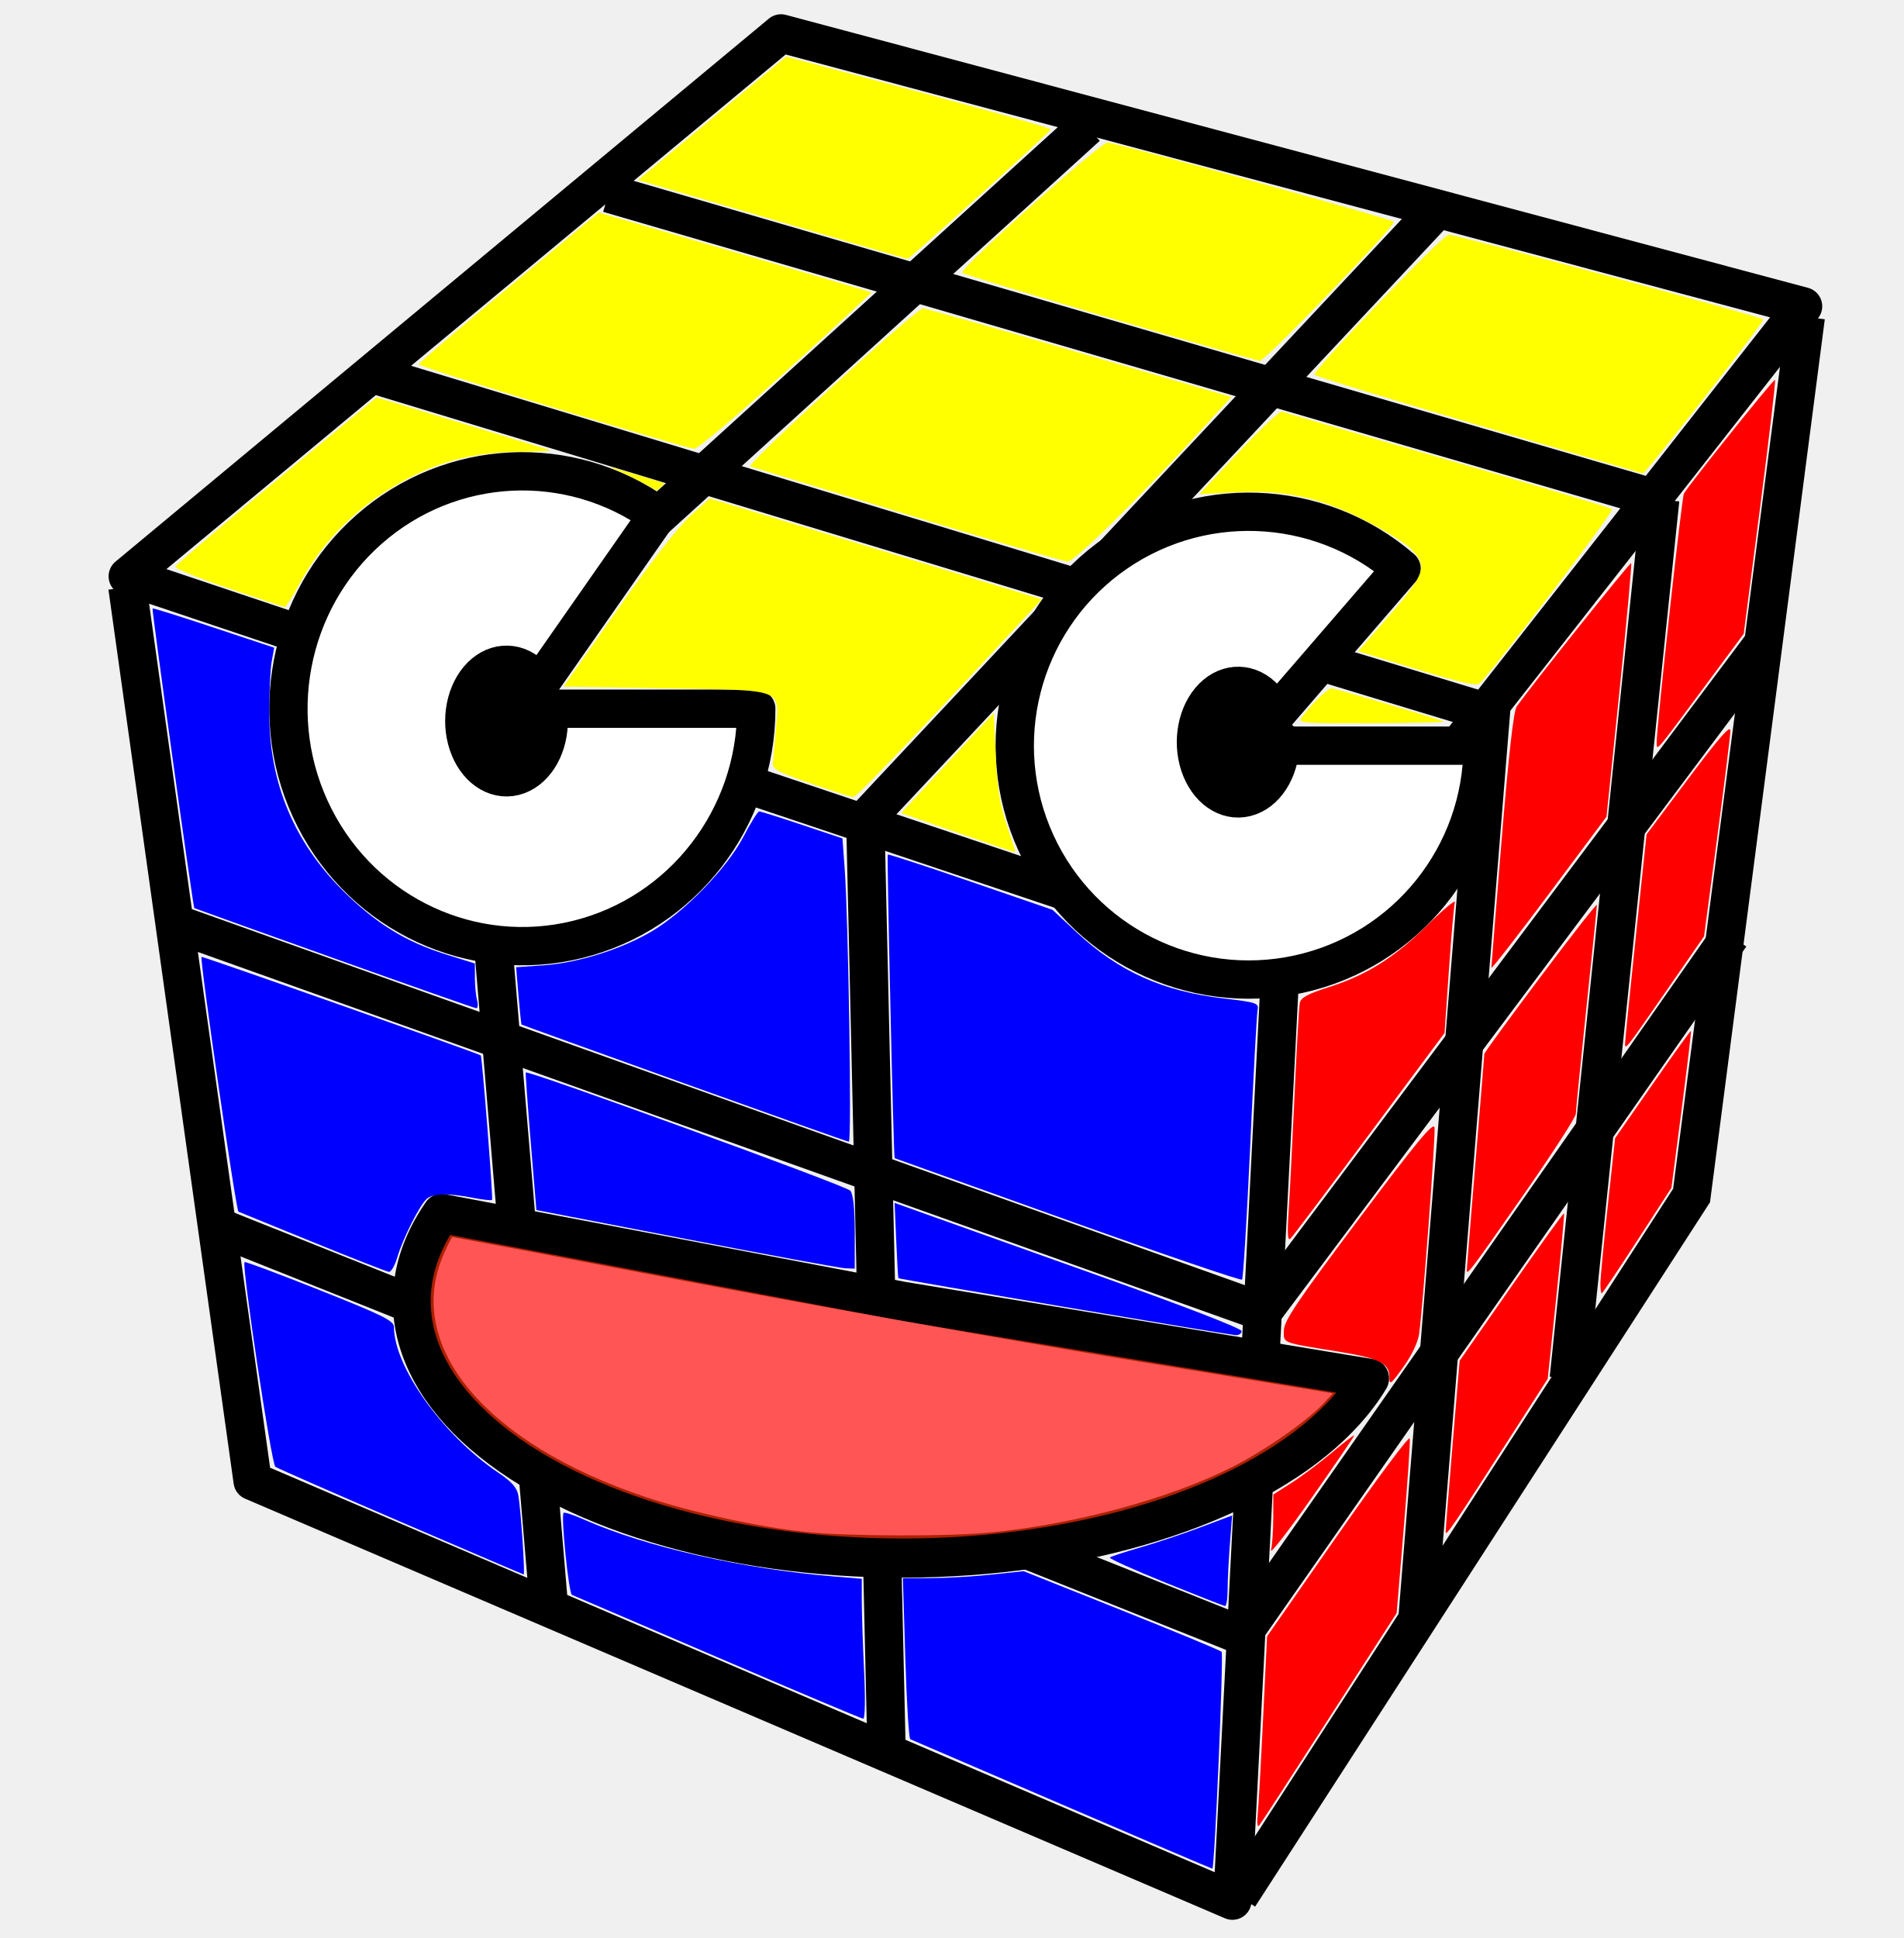
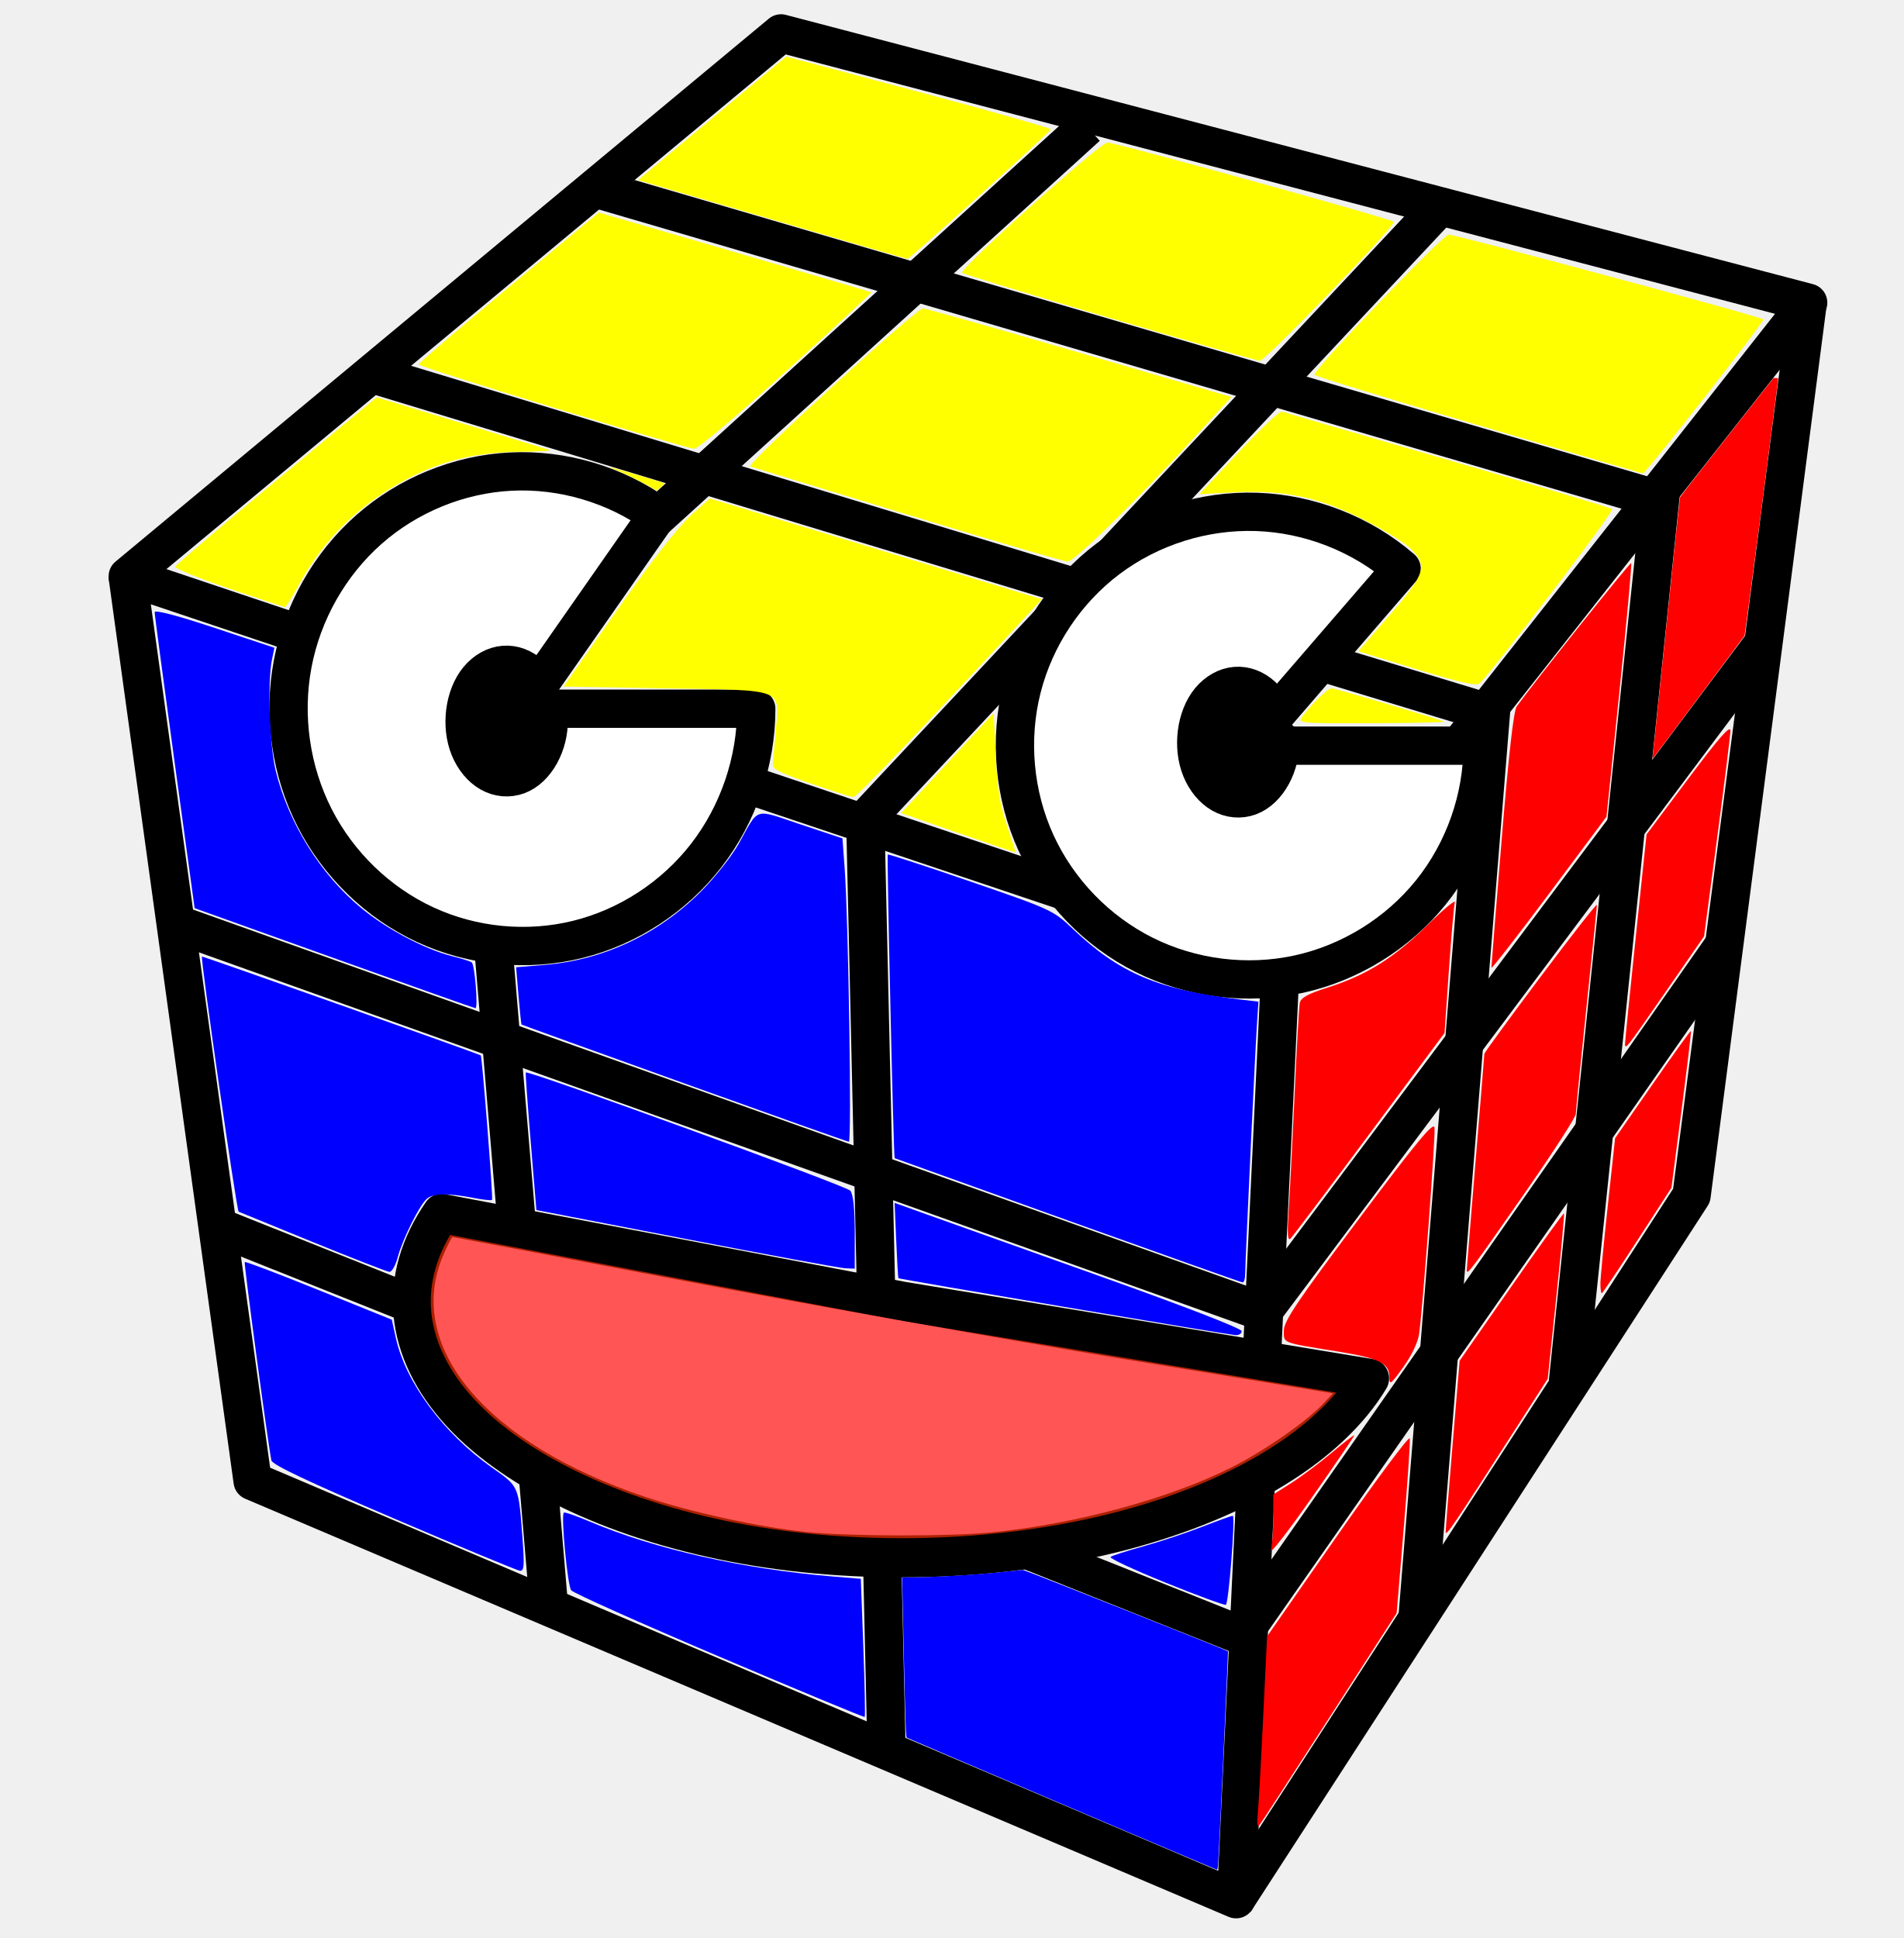
<svg xmlns="http://www.w3.org/2000/svg" version="1.1" width="497" height="506" id="svg3039">
  <defs id="defs3043" />
-   <path d="M 203.913,8.724 33.354,150.478 335.813,252.056 470.744,79.98 z" id="path3049" style="fill:none;stroke:#000000;stroke-width:10;stroke-linecap:butt;stroke-linejoin:round;stroke-miterlimit:4;stroke-opacity:1;stroke-dasharray:none" />
-   <path d="M 334.379,250.771 321.761,496.25 65.958,386.702 33.266,153.268" id="path3819" style="fill:none;stroke:#000000;stroke-width:10;stroke-linecap:butt;stroke-linejoin:round;stroke-miterlimit:4;stroke-opacity:1;stroke-dasharray:none" />
-   <path d="M 323.481,495.103 441.632,312.141 471.457,82.721" id="path3821" style="fill:none;stroke:#000000;stroke-width:10;stroke-linecap:butt;stroke-linejoin:miter;stroke-miterlimit:4;stroke-opacity:1;stroke-dasharray:none" />
-   <path d="M 283.764,33.06 123.056,179.074 143.26,418.759" id="path3837" style="fill:none;stroke:#000000;stroke-width:10;stroke-linecap:butt;stroke-linejoin:miter;stroke-miterlimit:4;stroke-opacity:1;stroke-dasharray:none" />
-   <path d="M 231.419,455.492 225.909,213.971 376.515,53.263" id="path3839" style="fill:none;stroke:#000000;stroke-width:10;stroke-linecap:butt;stroke-linejoin:miter;stroke-miterlimit:4;stroke-opacity:1;stroke-dasharray:none" />
-   <path d="M 429.779,129.485 158.871,50.508" id="path3841" style="fill:none;stroke:#000000;stroke-width:10;stroke-linecap:butt;stroke-linejoin:miter;stroke-miterlimit:4;stroke-opacity:1;stroke-dasharray:none" />
-   <path d="M 99.18,98.261 386.617,185.503" id="path3843" style="fill:none;stroke:#000000;stroke-width:10;stroke-linecap:butt;stroke-linejoin:miter;stroke-miterlimit:4;stroke-opacity:1;stroke-dasharray:none" />
-   <path d="M 370.087,422.432 389.372,184.584" id="path3845" style="fill:none;stroke:#000000;stroke-width:10;stroke-linecap:butt;stroke-linejoin:miter;stroke-miterlimit:4;stroke-opacity:1;stroke-dasharray:none" />
-   <path d="M 409.575,359.985 433.452,130.403" id="path3847" style="fill:none;stroke:#000000;stroke-width:10;stroke-linecap:butt;stroke-linejoin:miter;stroke-miterlimit:4;stroke-opacity:1;stroke-dasharray:none" />
-   <path d="M 461.002,167.136 329.681,342.537 46.835,241.521" id="path3849" style="fill:none;stroke:#000000;stroke-width:10;stroke-linecap:butt;stroke-linejoin:miter;stroke-miterlimit:4;stroke-opacity:1;stroke-dasharray:none" />
-   <path d="M 55.1,319.579 324.171,427.024 451.819,244.276" id="path3851" style="fill:none;stroke:#000000;stroke-width:10;stroke-linecap:butt;stroke-linejoin:miter;stroke-miterlimit:4;stroke-opacity:1;stroke-dasharray:none" />
-   <path d="M 256.214,219.022 A 61.069,61.987 0 1 1 230.459,168.449 l -35.314,50.573 z" transform="translate(-58.77314,-33.97822)" id="path3853" style="fill:#ffffff;fill-opacity:1;stroke:#000000;stroke-width:10;stroke-linejoin:round;stroke-miterlimit:4;stroke-opacity:1;stroke-dasharray:none" />
-   <path d="m 256.214,219.022 a 61.069,61.069 0 1 1 -21.153,-46.218 l -39.916,46.218 z" transform="translate(130.8621,-24.33575)" id="path3853-3" style="fill:#ffffff;fill-opacity:1;stroke:#000000;stroke-width:10;stroke-linejoin:round;stroke-miterlimit:4;stroke-opacity:1;stroke-dasharray:none" />
-   <path d="M 353.076,383.86 A 129.485,65.661 0 1 1 107.904,341.665 l 121.678,22.453 z" transform="matrix(0.9889974,0,0,1.021299,8.517615,-32.13753)" id="path3881" style="fill:#ac2000;fill-opacity:1;stroke:#000000;stroke-width:10;stroke-linejoin:round;stroke-miterlimit:4;stroke-opacity:1;stroke-dasharray:none" />
-   <path d="m 150.599,195.062 a 11.02,14.693 0 1 1 -4.702,-11.504 l -6.31,12.046 z" transform="translate(-7.346643,-7.346643)" id="path3883" style="fill:#000000;fill-opacity:1;stroke:#000000;stroke-width:10;stroke-linejoin:round;stroke-miterlimit:4;stroke-opacity:1;stroke-dasharray:none" />
-   <path d="m 150.599,195.062 a 11.02,14.693 0 1 1 -4.702,-11.504 l -6.31,12.046 z" transform="translate(183.6661,-1.836753)" id="path3883-4" style="fill:#000000;fill-opacity:1;stroke:#000000;stroke-width:10;stroke-linejoin:round;stroke-miterlimit:4;stroke-opacity:1;stroke-dasharray:none" />
+   <path d="M 203.913,8.724 33.354,150.478 335.813,252.056 472.071,79.031 z" id="path3049" style="fill:none;stroke:#000000;stroke-width:10;stroke-linecap:butt;stroke-linejoin:round;stroke-miterlimit:4;stroke-opacity:1;stroke-dasharray:none" />
+   <path d="M 334.379,250.771 322.71,495.87 65.958,386.702 33.266,150.039" id="path3819" style="fill:none;stroke:#000000;stroke-width:10;stroke-linecap:butt;stroke-linejoin:round;stroke-miterlimit:4;stroke-opacity:1;stroke-dasharray:none" />
+   <path d="M 322.342,496.432 441.632,312.141 471.984,78.819" id="path3821" style="fill:none;stroke:#000000;stroke-width:10;stroke-linecap:butt;stroke-linejoin:round;stroke-miterlimit:4;stroke-opacity:1;stroke-dasharray:none" />
+   <path d="M 283.764,33.06 123.056,179.074 143.26,418.759" id="path3837" style="fill:none;stroke:#000000;stroke-width:10;stroke-linecap:butt;stroke-linejoin:round;stroke-miterlimit:4;stroke-opacity:1;stroke-dasharray:none" />
+   <path d="M 231.419,455.492 225.909,213.971 376.515,53.263" id="path3839" style="fill:none;stroke:#000000;stroke-width:10;stroke-linecap:butt;stroke-linejoin:round;stroke-miterlimit:4;stroke-opacity:1;stroke-dasharray:none" />
+   <path d="M 429.779,129.485 156.592,49.559" id="path3841" style="fill:none;stroke:#000000;stroke-width:10;stroke-linecap:butt;stroke-linejoin:round;stroke-miterlimit:4;stroke-opacity:1;stroke-dasharray:none" />
+   <path d="M 99.18,98.261 386.617,185.503" id="path3843" style="fill:none;stroke:#000000;stroke-width:10;stroke-linecap:butt;stroke-linejoin:round;stroke-miterlimit:4;stroke-opacity:1;stroke-dasharray:none" />
+   <path d="M 370.087,422.432 389.372,184.584" id="path3845" style="fill:none;stroke:#000000;stroke-width:10;stroke-linecap:butt;stroke-linejoin:round;stroke-miterlimit:4;stroke-opacity:1;stroke-dasharray:none" />
+   <path d="M 409.346,360.904 433.642,128.314" id="path3847" style="fill:none;stroke:#000000;stroke-width:10;stroke-linecap:butt;stroke-linejoin:round;stroke-miterlimit:4;stroke-opacity:1;stroke-dasharray:none" />
+   <path d="M 461.002,167.136 329.681,342.537 46.835,241.521" id="path3849" style="fill:none;stroke:#000000;stroke-width:10;stroke-linecap:butt;stroke-linejoin:round;stroke-miterlimit:4;stroke-opacity:1;stroke-dasharray:none" />
+   <path d="M 55.1,319.579 324.171,427.024 450.489,246.175" id="path3851" style="fill:none;stroke:#000000;stroke-width:10;stroke-linecap:butt;stroke-linejoin:round;stroke-miterlimit:4;stroke-opacity:1;stroke-dasharray:none" />
+   <path d="m 256.214,219.022 c 0,13.764 -4.676,27.483 -13.055,38.305 -8.379,10.821 -20.407,18.675 -33.582,21.926 -13.175,3.251 -27.411,1.88 -39.748,-3.828 -12.337,-5.708 -22.696,-15.717 -28.922,-27.943 -6.227,-12.226 -8.281,-26.592 -5.735,-40.11 2.546,-13.517 9.676,-26.1 19.907,-35.13 10.232,-9.03 23.499,-14.449 37.042,-15.131 13.543,-0.681 27.274,3.38 38.337,11.339 l -35.314,50.573 z" transform="translate(-58.77314,-33.97822)" id="path3853" style="fill:#ffffff;fill-opacity:1;stroke:#000000;stroke-width:10;stroke-linejoin:round;stroke-miterlimit:4;stroke-opacity:1;stroke-dasharray:none" />
+   <path d="m 256.214,219.022 c 0,13.803 -4.851,27.559 -13.51,38.309 -8.659,10.75 -21.066,18.419 -34.551,21.358 -13.485,2.939 -27.956,1.127 -40.3,-5.045 -12.345,-6.172 -22.478,-16.662 -28.223,-29.213 -5.744,-12.551 -7.06,-27.077 -3.662,-40.454 3.397,-13.377 11.484,-25.513 22.523,-33.798 11.038,-8.285 24.952,-12.662 38.747,-12.189 13.795,0.473 27.377,5.793 37.824,14.815 l -39.916,46.218 z" transform="translate(130.8621,-24.33575)" id="path3853-3" style="fill:#ffffff;fill-opacity:1;stroke:#000000;stroke-width:10;stroke-linejoin:round;stroke-miterlimit:4;stroke-opacity:1;stroke-dasharray:none" />
+   <path d="m 353.076,383.86 c -5.167,8.311 -13.637,16.09 -24.754,22.735 -11.117,6.645 -24.873,12.151 -40.201,16.09 -30.657,7.879 -67.607,9.211 -100.153,3.609 -32.546,-5.601 -60.265,-18.063 -75.13,-33.777 -7.433,-7.857 -11.738,-16.471 -12.582,-25.174 -0.844,-8.704 1.773,-17.49 7.65,-25.679 l 121.678,22.453 z" transform="matrix(0.9889974,0,0,1.021299,8.517615,-32.13753)" id="path3881" style="fill:#ac2000;fill-opacity:1;stroke:#000000;stroke-width:10;stroke-linejoin:round;stroke-miterlimit:4;stroke-opacity:1;stroke-dasharray:none" />
+   <path d="m 150.599,195.062 c 0.182,6.557 -3.349,12.974 -8.095,14.711 -2.373,0.868 -4.963,0.636 -7.227,-0.647 -2.264,-1.284 -4.187,-3.611 -5.365,-6.491 -2.355,-5.762 -1.341,-13.603 2.325,-17.979 1.833,-2.188 4.23,-3.521 6.686,-3.718 2.456,-0.197 4.956,0.742 6.973,2.621 l -6.31,12.046 z" transform="translate(-7.346643,-7.346643)" id="path3883" style="fill:#000000;fill-opacity:1;stroke:#000000;stroke-width:10;stroke-linejoin:round;stroke-miterlimit:4;stroke-opacity:1;stroke-dasharray:none" />
+   <path d="m 150.599,195.062 c 0.182,6.557 -3.349,12.974 -8.095,14.711 -2.373,0.868 -4.963,0.636 -7.227,-0.647 -2.264,-1.284 -4.187,-3.611 -5.365,-6.491 -2.355,-5.762 -1.341,-13.603 2.325,-17.979 1.833,-2.188 4.23,-3.521 6.686,-3.718 2.456,-0.197 4.956,0.742 6.973,2.621 l -6.31,12.046 z" transform="translate(183.6661,-1.836753)" id="path3883-4" style="fill:#000000;fill-opacity:1;stroke:#000000;stroke-width:10;stroke-linejoin:round;stroke-miterlimit:4;stroke-opacity:1;stroke-dasharray:none" />
  <path d="m 59.691,153.625 c -7.829,-2.654 -14.105,-5.204 -13.948,-5.667 0.157,-0.463 12.053,-10.601 26.435,-22.528 l 26.149,-21.687 22.032,6.696 c 12.117,3.683 22.525,6.86 23.128,7.061 0.603,0.201 -2.817,0.403 -7.601,0.45 -11.309,0.109 -20.119,2.2 -29.311,6.956 -12.313,6.371 -21.972,15.726 -28.366,27.476 -1.851,3.401 -3.572,6.158 -3.824,6.126 -0.253,-0.031 -6.865,-2.228 -14.693,-4.882 z" id="path3943" style="fill:#ffff00;fill-opacity:1;stroke:none" />
  <path d="m 169.356,126.901 c -2.296,-1.362 -6.858,-3.577 -8.902,-4.322 -0.792,-0.289 -1.394,-0.571 -1.338,-0.627 0.093,-0.093 14.117,4.044 14.363,4.237 0.111,0.087 -1.86,1.884 -2.057,1.875 -0.063,-0.003 -0.993,-0.526 -2.066,-1.163 z" id="path3945" style="fill:#ffff00;fill-opacity:1;stroke:none" />
  <path d="m 211.675,204.57 c -8.342,-2.866 -10.067,-3.773 -9.905,-5.208 0.108,-0.955 0.456,-4.837 0.773,-8.625 0.932,-11.153 2.7,-10.476 -28.8,-11.02 l -26.603,-0.459 14.088,-20.099 c 8.803,-12.559 15.963,-21.771 19.087,-24.555 l 5,-4.456 43.336,13.157 43.336,13.157 -7.582,8.185 c -26.105,28.181 -40.816,43.531 -41.66,43.468 -0.533,-0.04 -5.515,-1.634 -11.071,-3.543 z" id="path3947" style="fill:#ffff00;fill-opacity:1;stroke:none" />
  <path d="m 236.929,134.364 c -21.971,-6.705 -40.443,-12.364 -41.049,-12.576 -1.289,-0.451 43.304,-41.251 45.086,-41.251 0.662,0 16.658,4.507 35.546,10.014 18.888,5.508 36.733,10.707 39.654,11.553 l 5.312,1.539 -7.608,8.344 c -16.547,18.149 -33.329,34.674 -35.158,34.62 -1.01,-0.03 -19.813,-5.54 -41.784,-12.245 z" id="path3949" style="fill:#ffff00;fill-opacity:1;stroke:none" />
-   <path d="m 144.422,106.387 c -19.311,-5.884 -35.118,-10.948 -35.126,-11.255 -0.008,-0.307 10.568,-9.35 23.501,-20.097 l 23.516,-19.54 35.487,10.333 c 19.518,5.683 35.58,10.412 35.694,10.509 0.114,0.097 -9.884,9.347 -22.218,20.555 -12.923,11.744 -23.128,20.339 -24.084,20.286 -0.912,-0.051 -17.459,-4.907 -36.77,-10.79 l 0,0 z" id="path3951" style="fill:#ffff00;fill-opacity:1;stroke:none" />
+   <path d="m 144.422,106.387 c -19.311,-5.884 -35.118,-10.948 -35.126,-11.255 -0.008,-0.307 10.568,-9.35 23.501,-20.097 l 23.516,-19.54 35.487,10.333 c 19.518,5.683 35.58,10.412 35.694,10.509 0.114,0.097 -9.884,9.347 -22.218,20.555 -12.923,11.744 -23.128,20.339 -24.084,20.286 -0.912,-0.051 -17.459,-4.907 -36.77,-10.79 z" id="path3951" style="fill:#ffff00;fill-opacity:1;stroke:none" />
  <path d="m 201.535,57.28 -34.935,-10.261 19.324,-16.119 19.324,-16.119 34.665,9.232 c 19.066,5.077 34.562,9.474 34.437,9.77 -0.365,0.863 -36.913,33.902 -37.42,33.827 -0.253,-0.037 -16.18,-4.685 -35.394,-10.329 z" id="path3953" style="fill:#ffff00;fill-opacity:1;stroke:none" />
-   <path d="M 289.569,82.953 C 268.771,76.826 251.502,71.557 251.194,71.243 c -0.915,-0.932 36.396,-34.352 38.004,-34.041 6.741,1.303 74.881,20.196 74.754,20.727 -0.469,1.957 -33.706,36.369 -35.035,36.274 -0.843,-0.061 -18.55,-5.123 -39.349,-11.25 l 0,0 z" id="path3955" style="fill:#ffff00;fill-opacity:1;stroke:none" />
-   <path d="m 385.851,110.985 c -23.402,-6.897 -42.619,-12.811 -42.702,-13.142 -0.312,-1.23 33.581,-36.59 35.052,-36.568 2.216,0.033 81.961,21.504 82.168,22.123 0.229,0.685 -30.771,40.327 -31.448,40.214 -0.286,-0.048 -19.667,-5.73 -43.07,-12.627 l 0,0 z" id="path3957" style="fill:#ffff00;fill-opacity:1;stroke:none" />
-   <path d="m 369.929,174.746 -15.311,-4.704 8.194,-9.439 c 9.473,-10.912 10.088,-12.99 5.209,-17.578 -1.642,-1.544 -7.117,-4.887 -12.168,-7.429 -11.553,-5.814 -20.803,-7.745 -33.755,-7.045 l -8.96,0.484 10.267,-10.971 c 5.647,-6.034 10.712,-10.804 11.256,-10.601 0.544,0.203 19.998,5.869 43.232,12.591 23.234,6.722 42.587,12.515 43.007,12.875 0.613,0.524 -30.742,41.742 -34.616,45.505 -0.765,0.744 -5.132,-0.241 -16.355,-3.689 l 0,0 z" id="path3959" style="fill:#ffff00;fill-opacity:1;stroke:none" />
+   <path d="M 289.569,82.953 C 268.771,76.826 251.502,71.557 251.194,71.243 c -0.915,-0.932 36.396,-34.352 38.004,-34.041 6.741,1.303 74.881,20.196 74.754,20.727 -0.469,1.957 -33.706,36.369 -35.035,36.274 -0.843,-0.061 -18.55,-5.123 -39.349,-11.25 z" id="path3955" style="fill:#ffff00;fill-opacity:1;stroke:none" />
+   <path d="m 385.851,110.985 c -23.402,-6.897 -42.619,-12.811 -42.702,-13.142 -0.312,-1.23 33.581,-36.59 35.052,-36.568 2.216,0.033 81.961,21.504 82.168,22.123 0.229,0.685 -30.771,40.327 -31.448,40.214 -0.286,-0.048 -19.667,-5.73 -43.07,-12.627 z" id="path3957" style="fill:#ffff00;fill-opacity:1;stroke:none" />
+   <path d="m 369.929,174.746 -15.311,-4.704 8.194,-9.439 c 9.473,-10.912 10.088,-12.99 5.209,-17.578 -1.642,-1.544 -7.117,-4.887 -12.168,-7.429 -11.553,-5.814 -20.803,-7.745 -33.755,-7.045 l -8.96,0.484 10.267,-10.971 c 5.647,-6.034 10.712,-10.804 11.256,-10.601 0.544,0.203 19.998,5.869 43.232,12.591 23.234,6.722 42.587,12.515 43.007,12.875 0.613,0.524 -30.742,41.742 -34.616,45.505 -0.765,0.744 -5.132,-0.241 -16.355,-3.689 z" id="path3959" style="fill:#ffff00;fill-opacity:1;stroke:none" />
  <path d="m 339.851,187.293 c 2.733,-3.623 6.785,-7.576 7.765,-7.576 0.901,0 26.803,7.651 29.358,8.671 0.505,0.202 -7.914,0.4 -18.709,0.439 -18.548,0.069 -19.56,-0.016 -18.415,-1.535 z" id="path3961" style="fill:#ffff00;fill-opacity:1;stroke:none" />
-   <path d="m 250.108,217.455 -14.83,-5.167 12.075,-13.05 12.075,-13.05 0.549,11.229 c 0.42,8.593 1.101,12.845 2.903,18.116 1.295,3.788 2.288,6.933 2.206,6.989 -0.081,0.056 -6.821,-2.224 -14.977,-5.066 l 0,0 z" id="path3963" style="fill:#ffff00;fill-opacity:1;stroke:none" />
-   <path d="m 87.241,250.212 c -19.951,-7.13 -36.376,-13.027 -36.5,-13.104 -0.328,-0.203 -11.169,-77.985 -10.906,-78.248 0.122,-0.122 7.315,2.134 15.985,5.014 l 15.764,5.235 -0.667,3.697 c -0.367,2.034 -0.646,8.243 -0.621,13.799 0.081,17.92 6.498,33.258 19.209,45.917 8.601,8.565 16.329,13.355 26.891,16.667 l 7.576,2.375 0.013,3.795 c 0.007,2.087 0.262,4.724 0.566,5.861 0.305,1.136 0.196,2.042 -0.242,2.012 -0.438,-0.03 -17.119,-5.888 -37.07,-13.019 z" id="path3991" style="fill:#0000ff;fill-opacity:1;stroke:none" />
-   <path d="m 178.615,282.844 c -23.234,-8.345 -42.33,-15.247 -42.435,-15.338 -0.106,-0.091 -0.47,-3.495 -0.809,-7.564 l -0.617,-7.398 7.237,-0.518 c 8.893,-0.636 19.975,-4.088 27.9,-8.692 8.572,-4.979 19.895,-16.602 24.179,-24.818 1.909,-3.662 3.772,-6.658 4.14,-6.658 0.368,0 5.408,1.585 11.199,3.523 l 10.53,3.523 0.571,7.727 c 0.993,13.441 1.889,71.554 1.101,71.468 -0.415,-0.046 -19.763,-6.91 -42.997,-15.255 z" id="path3993" style="fill:#0000ff;fill-opacity:1;stroke:none" />
-   <path d="m 278.713,318.569 c -24.749,-8.848 -45.059,-16.125 -45.134,-16.171 -0.285,-0.176 -2.07,-78.997 -1.796,-79.272 0.159,-0.159 9.903,3.023 21.654,7.072 l 21.365,7.361 6.152,5.746 c 11.107,10.374 22.51,15.513 38.616,17.403 8.501,0.997 9.116,1.206 8.755,2.973 -0.213,1.045 -1.088,17.19 -1.944,35.879 -0.856,18.688 -1.807,34.23 -2.113,34.538 -0.306,0.308 -20.806,-6.68 -45.555,-15.528 z" id="path3995" style="fill:#0000ff;fill-opacity:1;stroke:none" />
-   <path d="m 277.838,341.215 c -23.715,-4.006 -43.19,-7.373 -43.279,-7.481 -0.088,-0.108 -0.347,-4.576 -0.575,-9.929 l -0.415,-9.732 8.338,2.993 c 4.586,1.646 24.968,8.918 45.295,16.161 21.88,7.796 36.959,13.636 36.963,14.316 0.003,0.631 -0.718,1.105 -1.601,1.052 -0.884,-0.052 -21.01,-3.373 -44.725,-7.38 l 0,0 z" id="path3997" style="fill:#0000ff;fill-opacity:1;stroke:none" />
-   <path d="m 304.207,413.182 c -8.202,-3.325 -14.701,-6.257 -14.443,-6.516 0.259,-0.259 3.825,-1.439 7.926,-2.622 4.1,-1.184 11.175,-3.549 15.72,-5.257 l 8.265,-3.104 -0.584,7.497 c -0.321,4.124 -0.586,9.46 -0.589,11.859 -0.003,2.399 -0.315,4.323 -0.694,4.275 -0.379,-0.048 -7.399,-2.807 -15.601,-6.132 z" id="path3999" style="fill:#0000ff;fill-opacity:1;stroke:none" />
-   <path d="m 277.336,471.168 c -21.466,-9.244 -39.323,-16.925 -39.682,-17.069 -0.359,-0.143 -0.94,-9.662 -1.291,-21.153 l -0.638,-20.892 7.26,-0.016 c 3.993,-0.009 11.087,-0.419 15.764,-0.912 l 8.504,-0.896 25.474,10.168 c 14.011,5.593 25.803,10.485 26.205,10.871 0.572,0.551 -1.804,56.308 -2.413,56.626 -0.084,0.044 -17.716,-7.484 -39.182,-16.728 z" id="path4001" style="fill:#0000ff;fill-opacity:1;stroke:none" />
-   <path d="m 187.339,432.709 c -20.456,-8.79 -37.56,-16.122 -38.01,-16.294 -0.847,-0.324 -2.917,-20.676 -2.178,-21.414 0.23,-0.23 2.679,0.582 5.442,1.805 16.049,7.098 41.334,12.837 65.28,14.818 l 7.117,0.589 0,5.746 c 0,3.16 0.271,11.39 0.602,18.288 0.351,7.325 0.256,12.522 -0.23,12.494 -0.457,-0.027 -17.568,-7.24 -38.023,-16.03 z" id="path4003" style="fill:#0000ff;fill-opacity:1;stroke:none" />
-   <path d="m 179.074,323.485 -39.029,-7.541 -1.484,-17.835 c -0.816,-9.809 -1.393,-17.946 -1.283,-18.083 0.544,-0.671 83.737,29.625 84.727,30.856 0.752,0.934 1.148,4.692 1.148,10.893 l 0,9.467 -2.525,-0.108 c -1.389,-0.059 -20.088,-3.501 -41.554,-7.649 z" id="path4005" style="fill:#0000ff;fill-opacity:1;stroke:none" />
-   <path d="m 81.731,324.316 c -10.354,-4.222 -19.114,-7.8 -19.467,-7.952 -0.645,-0.276 -10.17,-65.99 -9.642,-66.519 0.221,-0.221 72.256,25.195 72.888,25.717 0.37,0.305 3.269,37.405 2.949,37.726 -0.194,0.194 -2.419,-0.05 -4.944,-0.543 -6.388,-1.248 -10.362,-1.177 -12.037,0.213 -1.817,1.508 -6.225,10.214 -7.747,15.299 -0.642,2.147 -1.619,3.865 -2.171,3.819 -0.551,-0.046 -9.474,-3.538 -19.828,-7.761 z" id="path4007" style="fill:#0000ff;fill-opacity:1;stroke:none" />
-   <path d="M 104.689,397.374 C 87.264,389.871 72.507,383.39 71.896,382.971 70.869,382.267 63.053,330.33 63.854,329.528 c 0.185,-0.185 9.03,3.121 19.657,7.347 16.425,6.531 19.323,7.967 19.332,9.582 0.054,10.501 12.813,28.312 27.261,38.057 3.524,2.376 4.875,3.918 5.227,5.96 0.665,3.856 1.79,20.676 1.379,20.601 -0.186,-0.034 -14.596,-6.199 -32.021,-13.702 z" id="path4009" style="fill:#0000ff;fill-opacity:1;stroke:none" />
+   <path d="m 250.108,217.455 -14.83,-5.167 12.075,-13.05 12.075,-13.05 0.549,11.229 c 0.42,8.593 1.101,12.845 2.903,18.116 1.295,3.788 2.288,6.933 2.206,6.989 -0.081,0.056 -6.821,-2.224 -14.977,-5.066 z" id="path3963" style="fill:#ffff00;fill-opacity:1;stroke:none" />
  <path d="m 336.448,316.089 c 0.303,-4.546 0.998,-18.183 1.543,-30.305 0.546,-12.122 1.155,-22.873 1.355,-23.891 0.275,-1.402 2.061,-2.389 7.359,-4.069 10.035,-3.182 17.254,-7.708 25.943,-16.264 4.187,-4.123 7.418,-6.811 7.181,-5.972 -0.237,0.839 -0.939,8.857 -1.561,17.82 l -1.13,16.295 -19.63,26.395 c -10.797,14.517 -20.076,26.814 -20.621,27.326 -0.707,0.664 -0.833,-1.439 -0.439,-7.334 z" id="path4011" style="fill:#ff0000;fill-opacity:1;stroke:none" />
  <path d="m 362.74,359.49 c 0,-3.545 -2.664,-4.864 -13.316,-6.592 -15.078,-2.446 -14.234,-2.12 -14.234,-5.501 0,-2.455 3.455,-7.595 19.515,-29.026 15.233,-20.329 19.581,-25.586 19.817,-23.962 0.298,2.047 -3.03,46.648 -4.017,53.821 -0.305,2.22 -1.941,5.667 -4.135,8.712 -3.323,4.613 -3.63,4.828 -3.63,2.547 z" id="path4013" style="fill:#ff0000;fill-opacity:1;stroke:none" />
  <path d="m 328.356,473.924 c 0.202,-1.955 0.837,-13.257 1.411,-25.116 l 1.043,-21.561 18.49,-26.519 c 10.17,-14.586 18.613,-25.915 18.762,-25.176 0.149,0.739 -0.561,11.304 -1.579,23.478 l -1.85,22.135 -17.612,27.357 c -9.687,15.047 -17.932,27.717 -18.323,28.157 -0.391,0.44 -0.545,-0.8 -0.343,-2.755 z" id="path4015" style="fill:#ff0000;fill-opacity:1;stroke:none" />
  <path d="m 331.846,404.708 c 0.31,-1.263 0.57,-5.042 0.577,-8.399 l 0.013,-6.103 4.821,-3.077 c 2.652,-1.692 7.404,-5.258 10.561,-7.925 3.157,-2.667 5.74,-4.652 5.74,-4.412 0,0.24 -5.012,7.585 -11.137,16.324 -6.126,8.738 -10.884,14.855 -10.573,13.592 z" id="path4017" style="fill:#ff0000;fill-opacity:1;stroke:none" />
  <path d="m 377.436,400.005 c 10e-4,-0.696 0.822,-11.041 1.824,-22.988 l 1.822,-21.723 13.49,-19.364 c 7.419,-10.65 13.606,-19.247 13.749,-19.105 0.142,0.142 -0.754,9.911 -1.993,21.708 l -2.251,21.449 -8.904,13.869 c -15.558,24.232 -17.739,27.449 -17.736,26.154 z" id="path4019" style="fill:#ff0000;fill-opacity:1;stroke:none" />
  <path d="m 382.949,331.655 c 0.003,-0.48 1.035,-13.27 2.294,-28.422 1.259,-15.152 2.29,-27.79 2.291,-28.083 7.7e-4,-0.293 6.613,-9.351 14.695,-20.129 8.081,-10.778 14.691,-19.216 14.689,-18.752 -0.002,0.464 -1.242,12.591 -2.755,26.948 -1.513,14.357 -2.751,26.783 -2.751,27.613 0,0.83 -6.021,10.158 -13.379,20.731 -13.915,19.992 -15.092,21.56 -15.084,20.095 z" id="path4021" style="fill:#ff0000;fill-opacity:1;stroke:none" />
  <path d="m 389.378,252.654 c 0.003,-0.466 1.218,-15.618 2.698,-33.671 1.782,-21.72 3.1,-33.393 3.897,-34.506 4.461,-6.231 29.609,-37.73 29.894,-37.444 0.194,0.194 -1.176,15.17 -3.046,33.279 l -3.399,32.926 -15.025,20.132 c -8.264,11.073 -15.022,19.751 -15.019,19.285 z" id="path4023" style="fill:#ff0000;fill-opacity:1;stroke:none" />
-   <path d="m 432.533,193.761 c 0,-4.218 6.549,-64.004 7.111,-64.913 1.884,-3.049 23.464,-29.98 23.774,-29.67 0.205,0.205 -1.55,15.207 -3.9,33.339 l -4.272,32.966 -10.561,14.234 c -12.653,17.054 -12.152,16.475 -12.152,14.043 z" id="path4025" style="fill:#ff0000;fill-opacity:1;stroke:none" />
  <path d="m 424.268,272.525 c 0,-0.676 1.263,-13.25 2.806,-27.942 l 2.806,-26.712 10.969,-14.646 c 8.03,-10.722 10.957,-14.049 10.924,-12.419 -0.025,1.225 -1.583,13.798 -3.462,27.94 l -3.417,25.713 -9.531,13.775 c -10.822,15.639 -11.094,15.99 -11.094,14.291 z" id="path4029" style="fill:#ff0000;fill-opacity:1;stroke:none" />
  <path d="m 417.838,335.145 c -0.001,-1.389 0.861,-10.498 1.916,-20.243 l 1.918,-17.718 9.793,-14.099 c 5.386,-7.754 9.887,-14.013 10.003,-13.908 0.115,0.105 -0.984,9.362 -2.443,20.57 l -2.653,20.379 -8.921,13.772 c -4.907,7.575 -9.076,13.772 -9.266,13.772 -0.19,0 -0.345,-1.136 -0.347,-2.525 z" id="path4031" style="fill:#ff0000;fill-opacity:1;stroke:none" />
  <path d="m 210.344,399.981 c -12.102,-1.264 -29.771,-5.114 -41.65,-9.075 -41.87,-13.964 -63.189,-39.414 -52.951,-63.212 1.116,-2.594 2.202,-4.716 2.414,-4.716 0.212,0 27.332,5.132 60.267,11.405 32.935,6.273 84.564,15.456 114.729,20.407 l 54.847,9.002 -2.502,2.671 c -4.438,4.738 -15.454,12.389 -24.018,16.683 -16.239,8.142 -40.489,14.724 -62.38,16.932 -11.11,1.12 -37.612,1.069 -48.757,-0.095 l 0,0 z" id="path4033" style="fill:#ff5555;fill-opacity:1;stroke:none" />
+   <path style="fill:#0000ff;fill-opacity:1;stroke:none" d="m 277.267,471.02 c -22.118,-9.417 -40.345,-17.207 -40.505,-17.311 -0.253,-0.165 -0.351,-2.807 -0.758,-20.415 -0.257,-11.124 -0.468,-20.503 -0.469,-20.843 l -0.001,-0.617 2.231,-3.1e-4 c 6.358,-8.7e-4 18.049,-0.705 25.306,-1.524 1.932,-0.218 3.727,-0.406 3.988,-0.419 0.373,-0.017 53.215,20.953 53.545,21.249 0.088,0.079 -2.39,53.509 -2.586,55.757 -0.067,0.772 -0.196,1.274 -0.325,1.263 -0.117,-0.01 -18.309,-7.724 -40.427,-17.14 l 0,-10e-6 z" id="path3798" />
+   <path style="fill:#0000ff;fill-opacity:1;stroke:none" d="m 102.853,396.463 c -22.483,-9.629 -31.775,-14.033 -32,-15.166 -0.952,-4.787 -7.222,-51.488 -6.953,-51.783 0.176,-0.193 8.884,3.113 19.351,7.347 l 19.032,7.698 1.076,4.842 c 2.569,11.558 12.376,24.785 25.006,33.728 7.241,5.127 7.006,4.572 8.084,19.055 0.484,6.5 0.358,8.018 -0.658,7.942 -0.691,-0.051 -15.514,-6.199 -32.939,-13.662 z" id="path3804" />
+   <path style="fill:#0000ff;fill-opacity:1;stroke:none" d="m 187.798,432.536 c -20.708,-8.801 -38.109,-16.595 -38.668,-17.319 -0.97,-1.256 -2.701,-19.495 -1.924,-20.272 0.205,-0.205 3.223,0.836 6.707,2.312 16.96,7.187 40.027,12.409 63.374,14.348 l 7.449,0.619 0.661,17.901 c 0.363,9.846 0.524,18.017 0.356,18.157 -0.167,0.141 -17.248,-6.945 -37.956,-15.747 z" id="path3806" />
+   <path style="fill:#0000ff;fill-opacity:1;stroke:none" d="m 304.185,413.168 c -8.214,-3.327 -14.619,-6.321 -14.234,-6.654 0.385,-0.333 4.213,-1.573 8.506,-2.756 4.293,-1.183 11.293,-3.511 15.555,-5.172 4.262,-1.662 7.806,-2.927 7.876,-2.811 0.611,1.012 -1.146,23.071 -1.85,23.232 -0.505,0.116 -7.639,-2.511 -15.853,-5.838 z" id="path3808" />
+   <path style="fill:#0000ff;fill-opacity:1;stroke:none" d="m 277.838,341.215 c -23.715,-4.006 -43.19,-7.373 -43.279,-7.481 -0.088,-0.108 -0.347,-4.576 -0.575,-9.929 l -0.415,-9.732 8.338,2.993 c 4.586,1.646 24.968,8.918 45.295,16.161 21.88,7.796 36.959,13.636 36.963,14.316 0.003,0.631 -0.718,1.105 -1.601,1.052 -0.884,-0.052 -21.01,-3.373 -44.725,-7.38 l 0,0 z" id="path3810" />
+   <path style="fill:#0000ff;fill-opacity:1;stroke:none" d="m 278.713,318.616 c -24.749,-8.873 -45.059,-16.171 -45.134,-16.218 -0.285,-0.176 -2.07,-78.997 -1.796,-79.272 0.159,-0.159 9.923,3.03 21.699,7.087 20.912,7.205 21.529,7.49 26.535,12.252 12.384,11.783 22.457,16.007 44.274,18.564 l 4.253,0.499 -0.375,5.7 c -0.498,7.571 -3.081,62.353 -3.081,65.343 0,1.289 -0.31,2.307 -0.689,2.261 -0.379,-0.045 -20.938,-7.343 -45.687,-16.216 z" id="path3812" />
+   <path style="fill:#0000ff;fill-opacity:1;stroke:none" d="m 178.615,282.844 c -23.234,-8.345 -42.33,-15.247 -42.435,-15.338 -0.106,-0.091 -0.47,-3.494 -0.809,-7.561 l -0.617,-7.395 7.511,-0.626 c 15.385,-1.283 29.725,-8.06 40.916,-19.337 3.55,-3.577 7.9,-9.094 9.668,-12.261 5.438,-9.741 3.743,-9.208 16.151,-5.075 l 10.94,3.644 0.571,7.732 c 0.993,13.451 1.888,71.56 1.101,71.473 -0.415,-0.046 -19.763,-6.91 -42.997,-15.255 z" id="path3814" />
+   <path style="fill:#0000ff;fill-opacity:1;stroke:none" d="m 179.074,323.485 -39.029,-7.541 -1.484,-17.835 c -0.816,-9.809 -1.393,-17.946 -1.283,-18.083 0.544,-0.671 83.737,29.625 84.727,30.856 0.752,0.934 1.148,4.692 1.148,10.893 l 0,9.467 -2.525,-0.108 c -1.389,-0.059 -20.088,-3.501 -41.554,-7.649 z" id="path3816" />
+   <path style="fill:#0000ff;fill-opacity:1;stroke:none" d="m 81.731,324.316 c -10.354,-4.222 -19.093,-7.8 -19.42,-7.952 -0.529,-0.245 -9.999,-66.096 -9.578,-66.598 0.143,-0.17 72.307,25.408 72.777,25.796 0.37,0.305 3.269,37.405 2.949,37.726 -0.194,0.194 -2.419,-0.05 -4.944,-0.543 -6.388,-1.248 -10.362,-1.177 -12.037,0.213 -1.902,1.578 -6.347,10.481 -7.65,15.322 -0.575,2.134 -1.545,3.842 -2.157,3.796 -0.612,-0.046 -9.584,-3.538 -19.938,-7.761 z" id="path3818" />
+   <path style="fill:#0000ff;fill-opacity:1;stroke:none" d="m 87.167,250.146 -36.348,-13.026 -5.229,-38.114 c -2.876,-20.963 -5.219,-38.595 -5.206,-39.182 0.014,-0.655 6.058,0.936 15.636,4.116 l 15.613,5.185 -0.657,3.23 c -1.165,5.731 -0.604,22.235 0.978,28.777 3.318,13.716 11.704,27.177 22.454,36.044 6.581,5.428 16.602,10.723 23.597,12.468 2.525,0.63 4.85,1.374 5.166,1.654 0.795,0.703 1.69,12.001 0.945,11.931 -0.331,-0.031 -16.958,-5.919 -36.95,-13.083 l 0,0 z" id="path3820" />
+   <path style="fill:#ff0000;fill-opacity:1;stroke:none" d="m 431.457,197.83 c 0.033,-0.187 1.636,-15.502 3.561,-34.032 1.925,-18.53 3.539,-33.806 3.586,-33.946 0.047,-0.14 5.561,-7.204 12.253,-15.698 l 12.167,-15.443 0.604,0 c 0.497,0 0.604,0.035 0.606,0.201 0.009,0.622 -8.647,66.829 -8.768,67.067 -0.126,0.247 -23.679,31.778 -23.964,32.081 -0.064,0.068 -0.081,-0.022 -0.044,-0.23 l 0,0 z" id="path3824" />
</svg>
